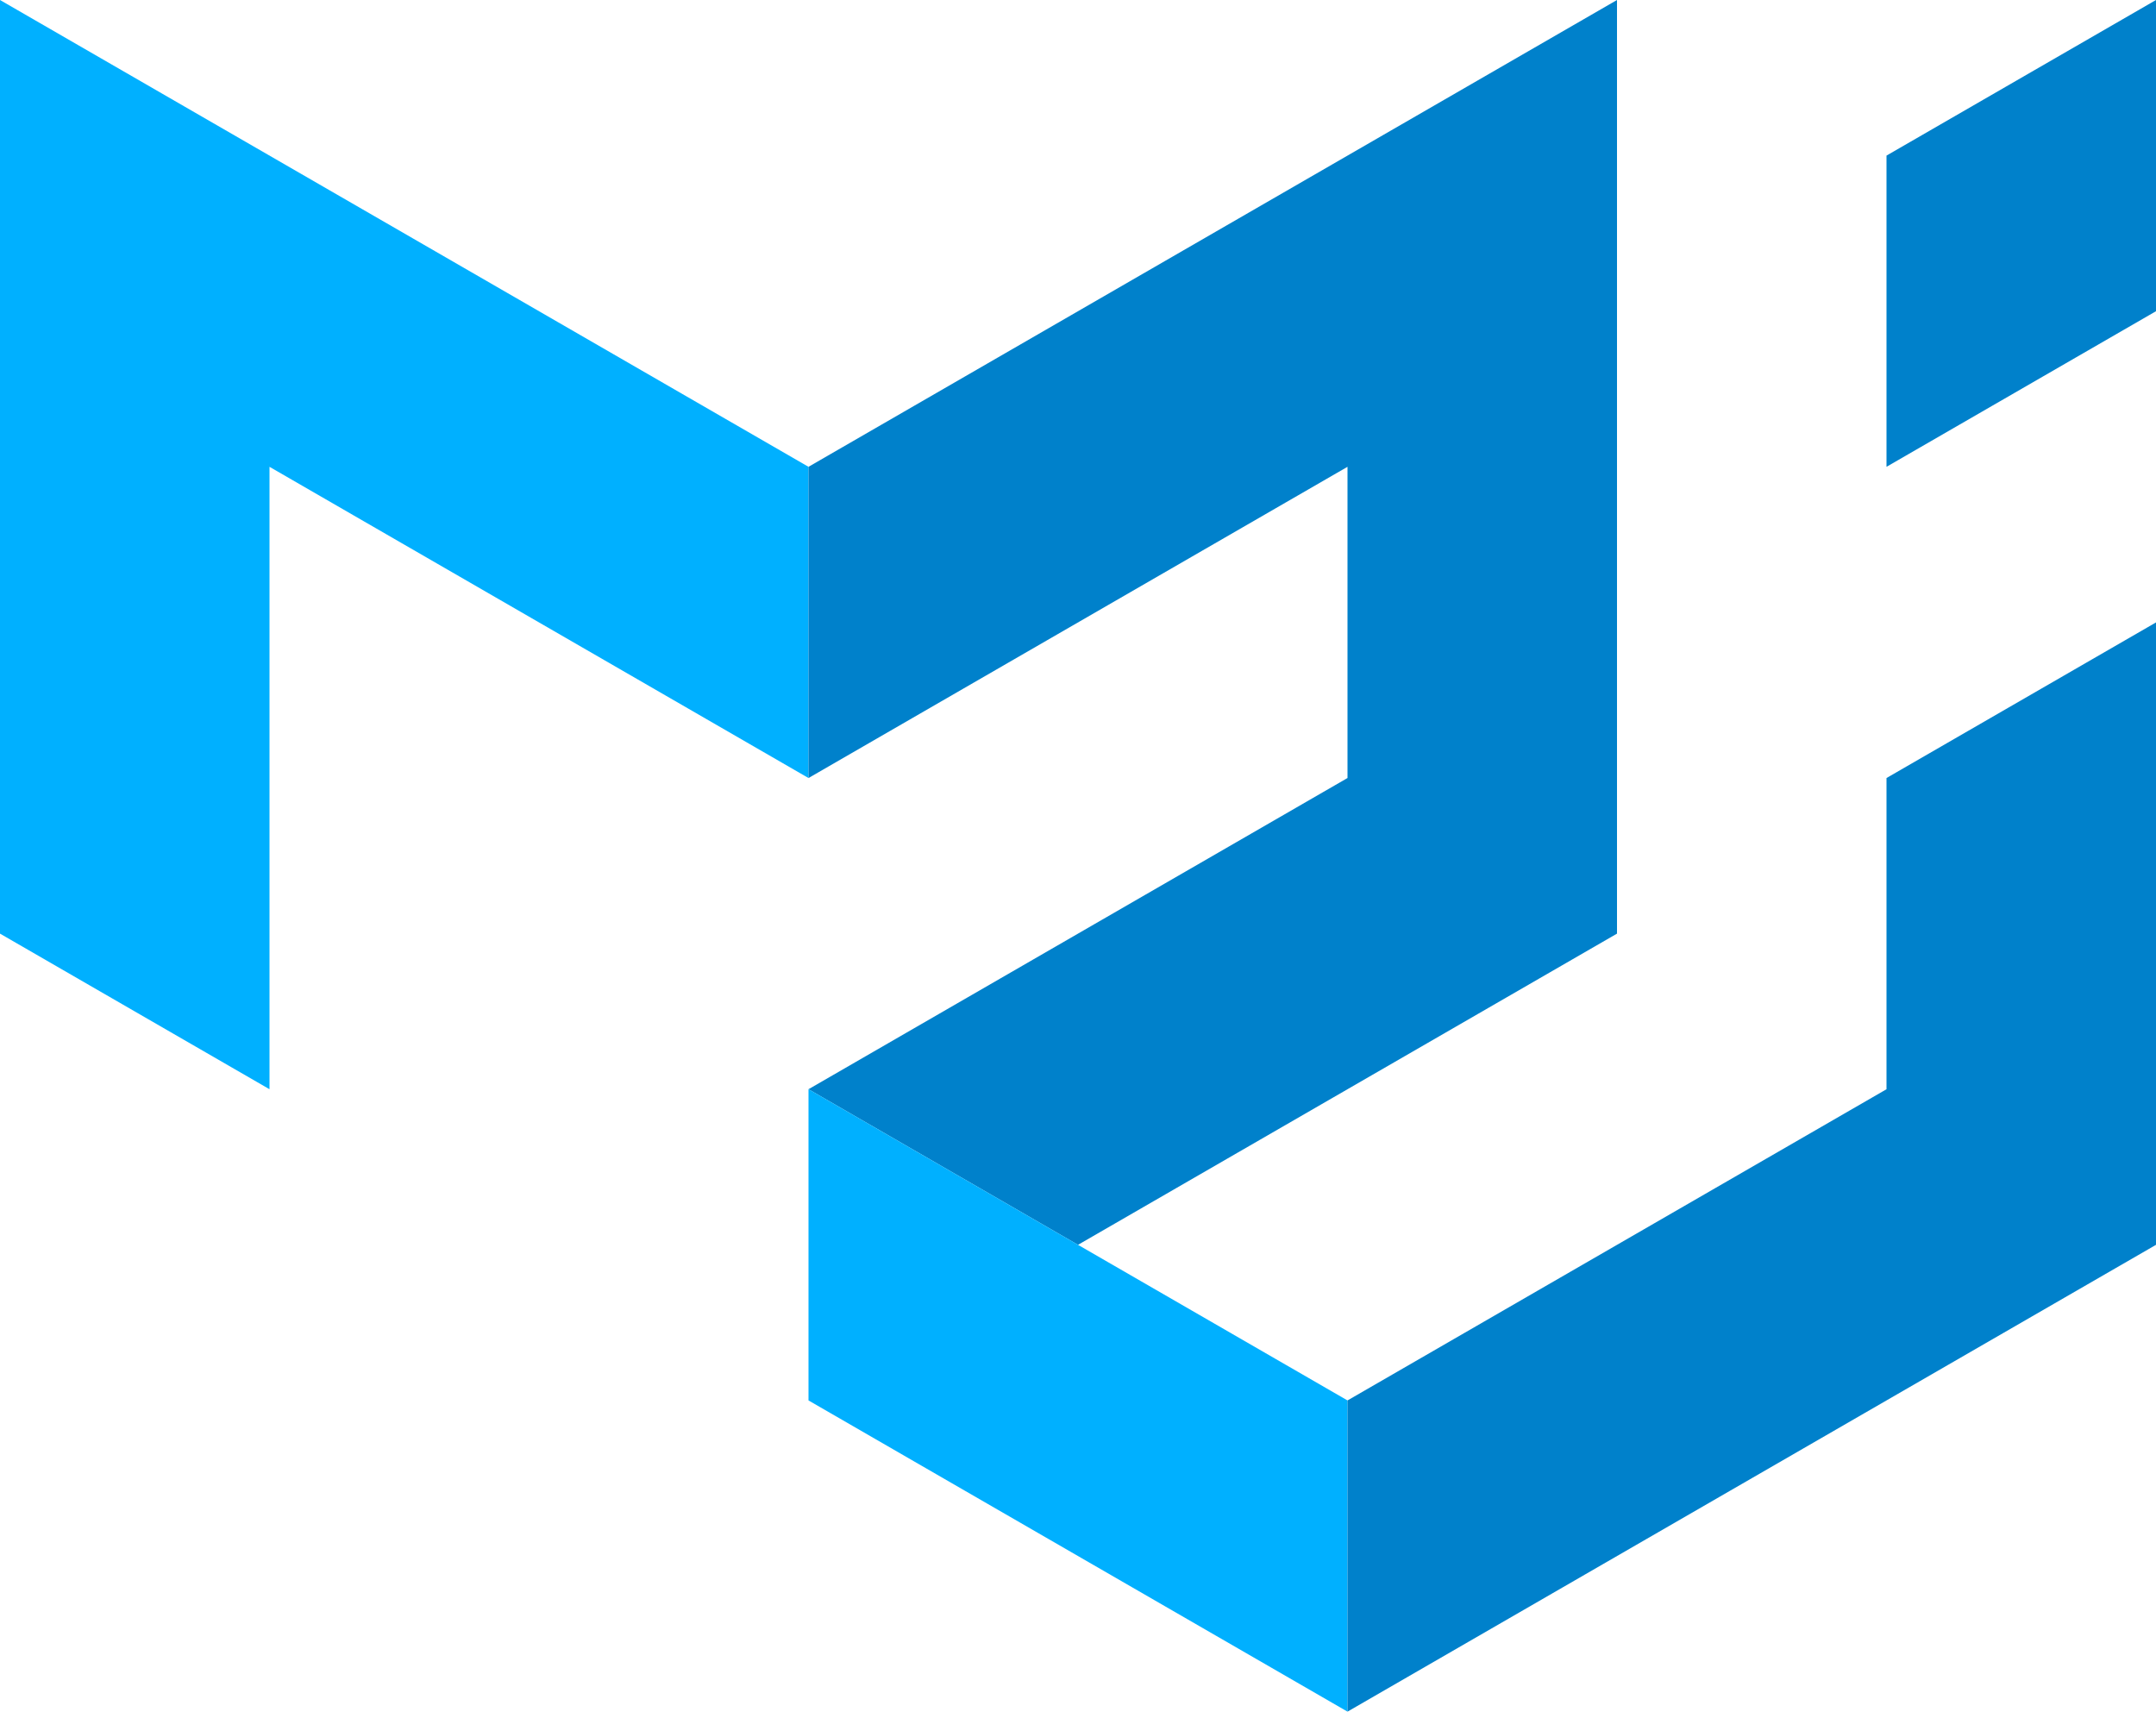
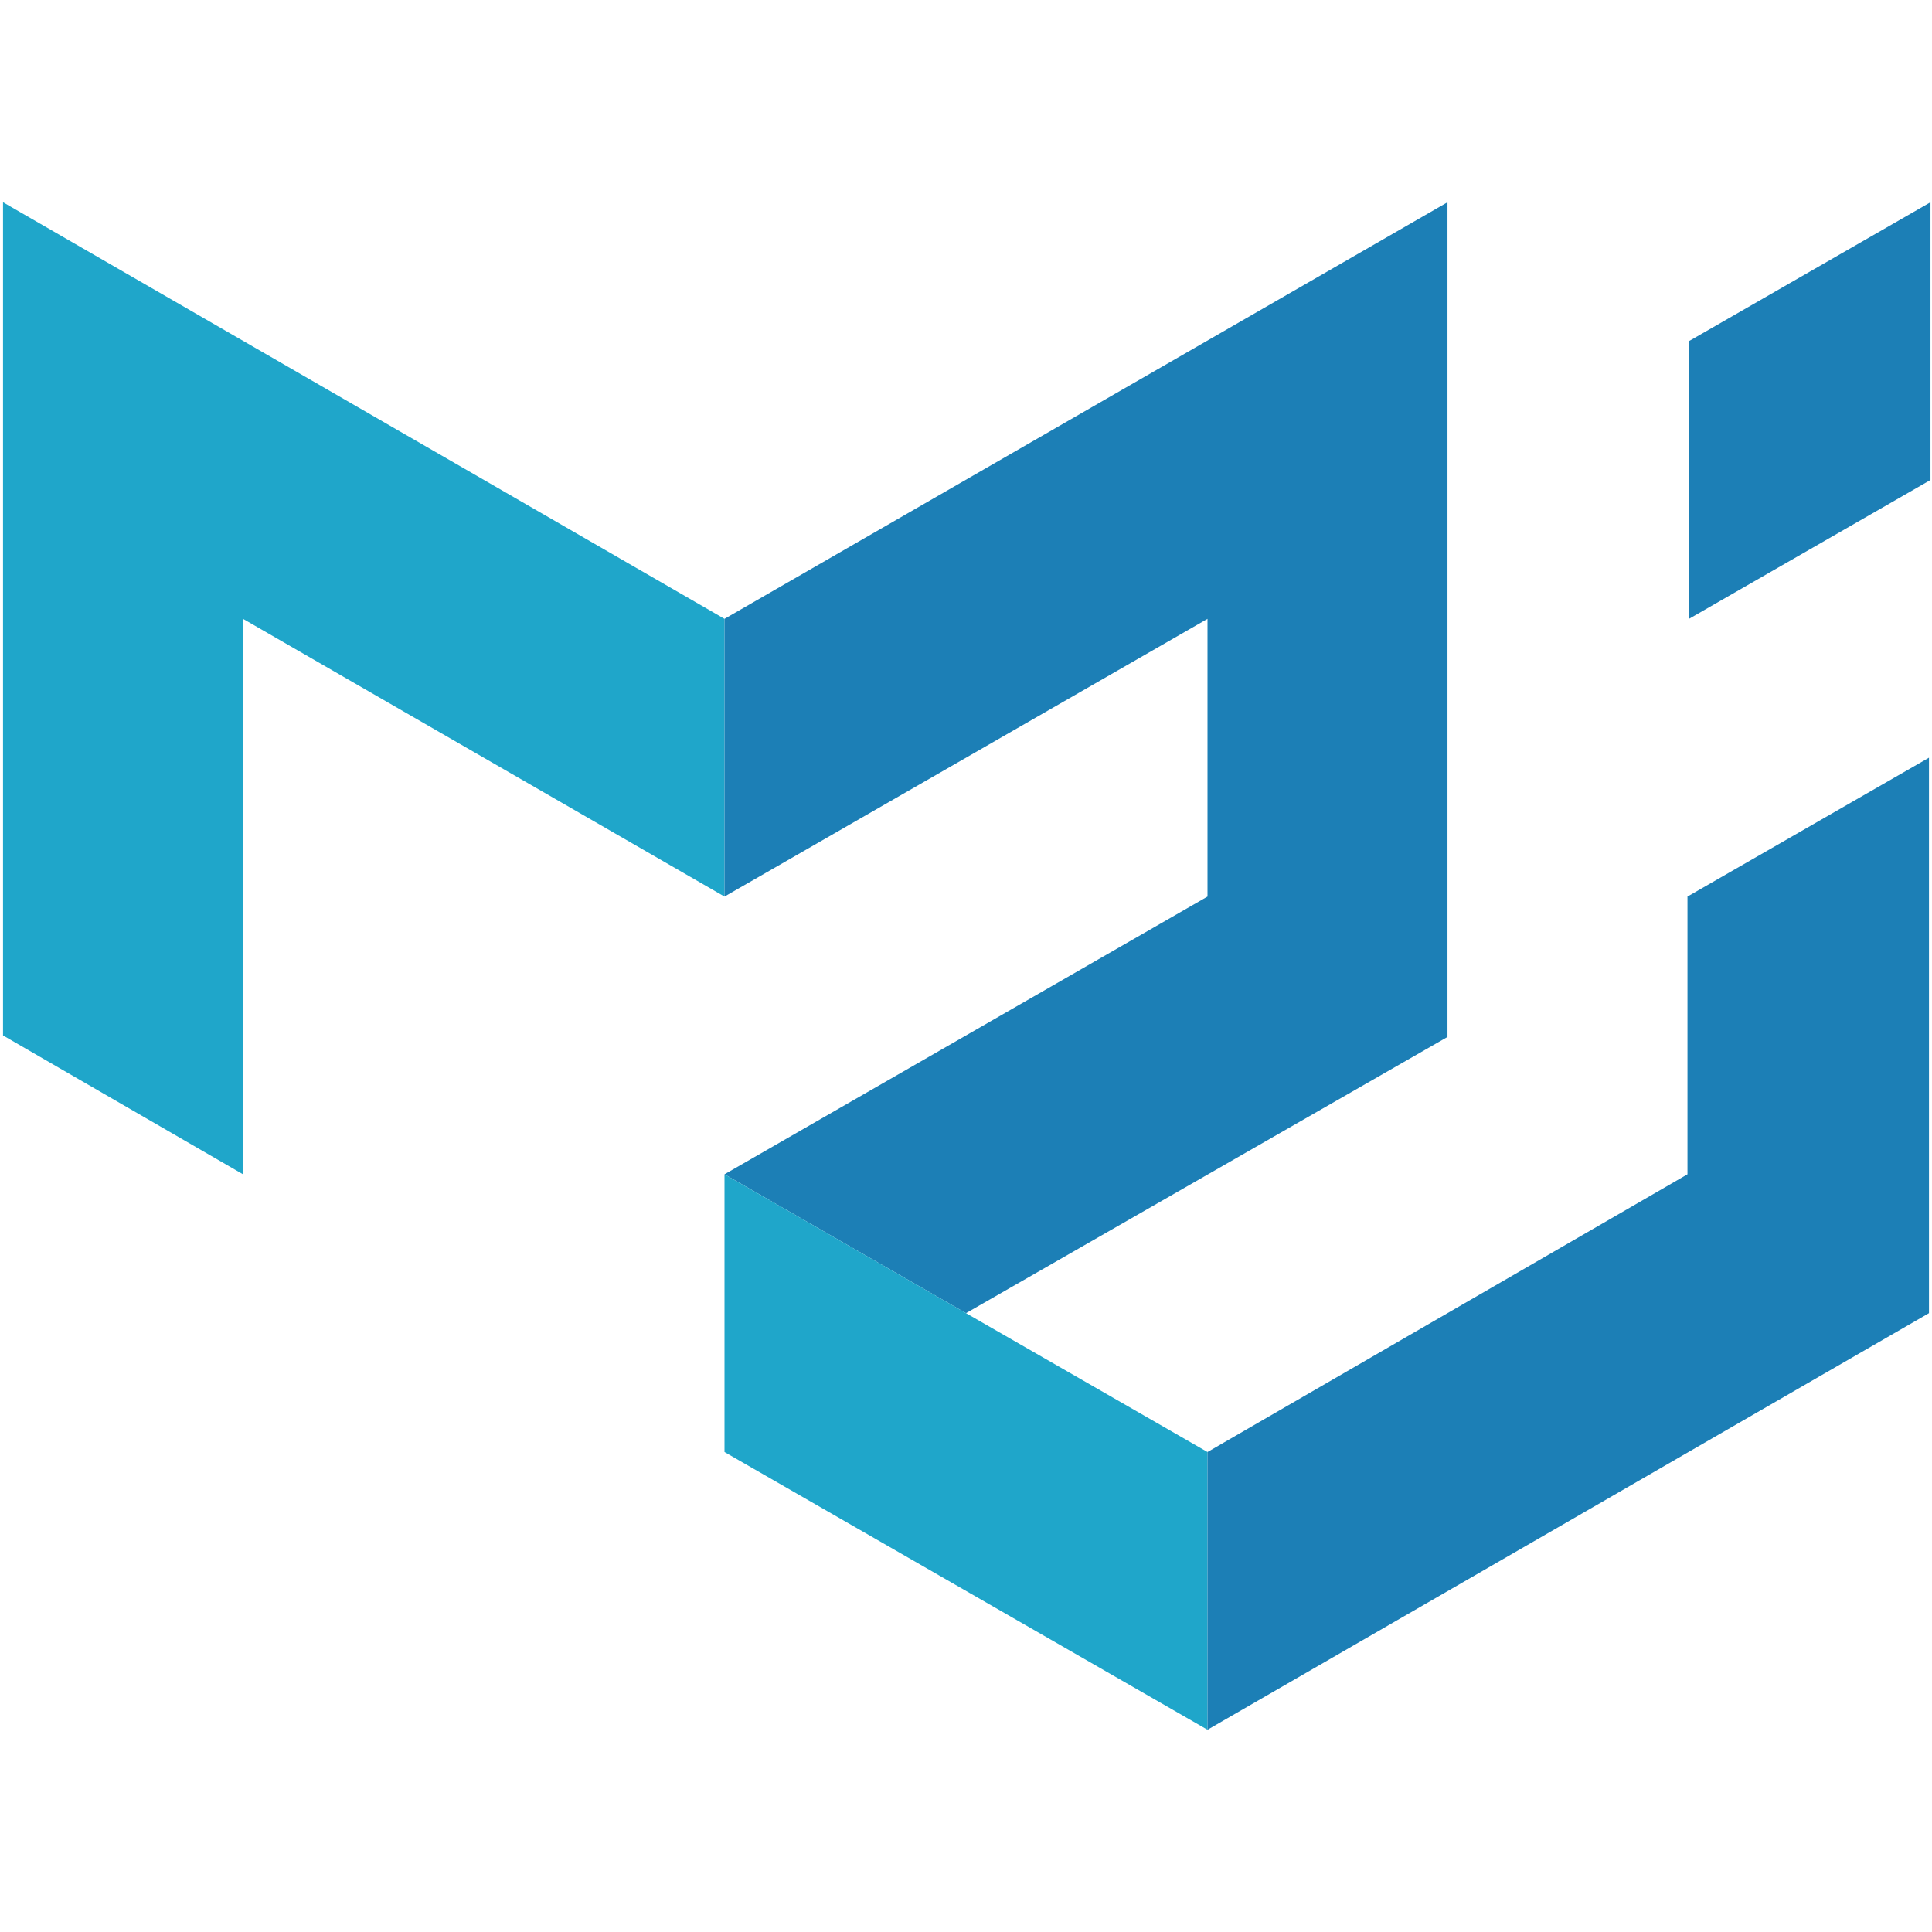
- <svg xmlns="http://www.w3.org/2000/svg" viewBox="0 0 256 203.221">
-   <path fill="#00b0ff" d="M96 55.424v36.95l-64-36.95v73.899L0 110.848V0z" />
-   <path fill="#0081cb" d="m192 110.848-64 36.95-32-18.475 64-36.95V55.424l-64 36.95v-36.95L192 0z" />
-   <path fill="#00b0ff" d="M160 203.221v-36.949l-64-36.95v36.95z" />
-   <path fill="#0081cb" d="m160 203.221 96-55.424V73.9l-32 18.474v36.95l-64 36.949zm64-147.797v-36.95L256 0v36.95z" />
+ <svg xmlns="http://www.w3.org/2000/svg" viewBox="0 0 128 128">
+   <path fill="#1FA6CA" d="M.2 68.6V13.4L48 41v18.4L16.1 41v36.8L.2 68.6z" />
+   <path fill="#1C7FB6" d="M48 41l47.9-27.6v55.3L64 87l-16-9.2 32-18.4V41L48 59.4V41z" />
+   <path fill="#1FA6CA" d="M48 77.8v18.4l32 18.4V96.2L48 77.8z" />
+   <path fill="#1C7FB6" d="M80 114.6L127.8 87V50.2l-16 9.2v18.4L80 96.2v18.4zM111.9 41V22.6l16-9.2v18.4l-16 9.2z" />
</svg>
